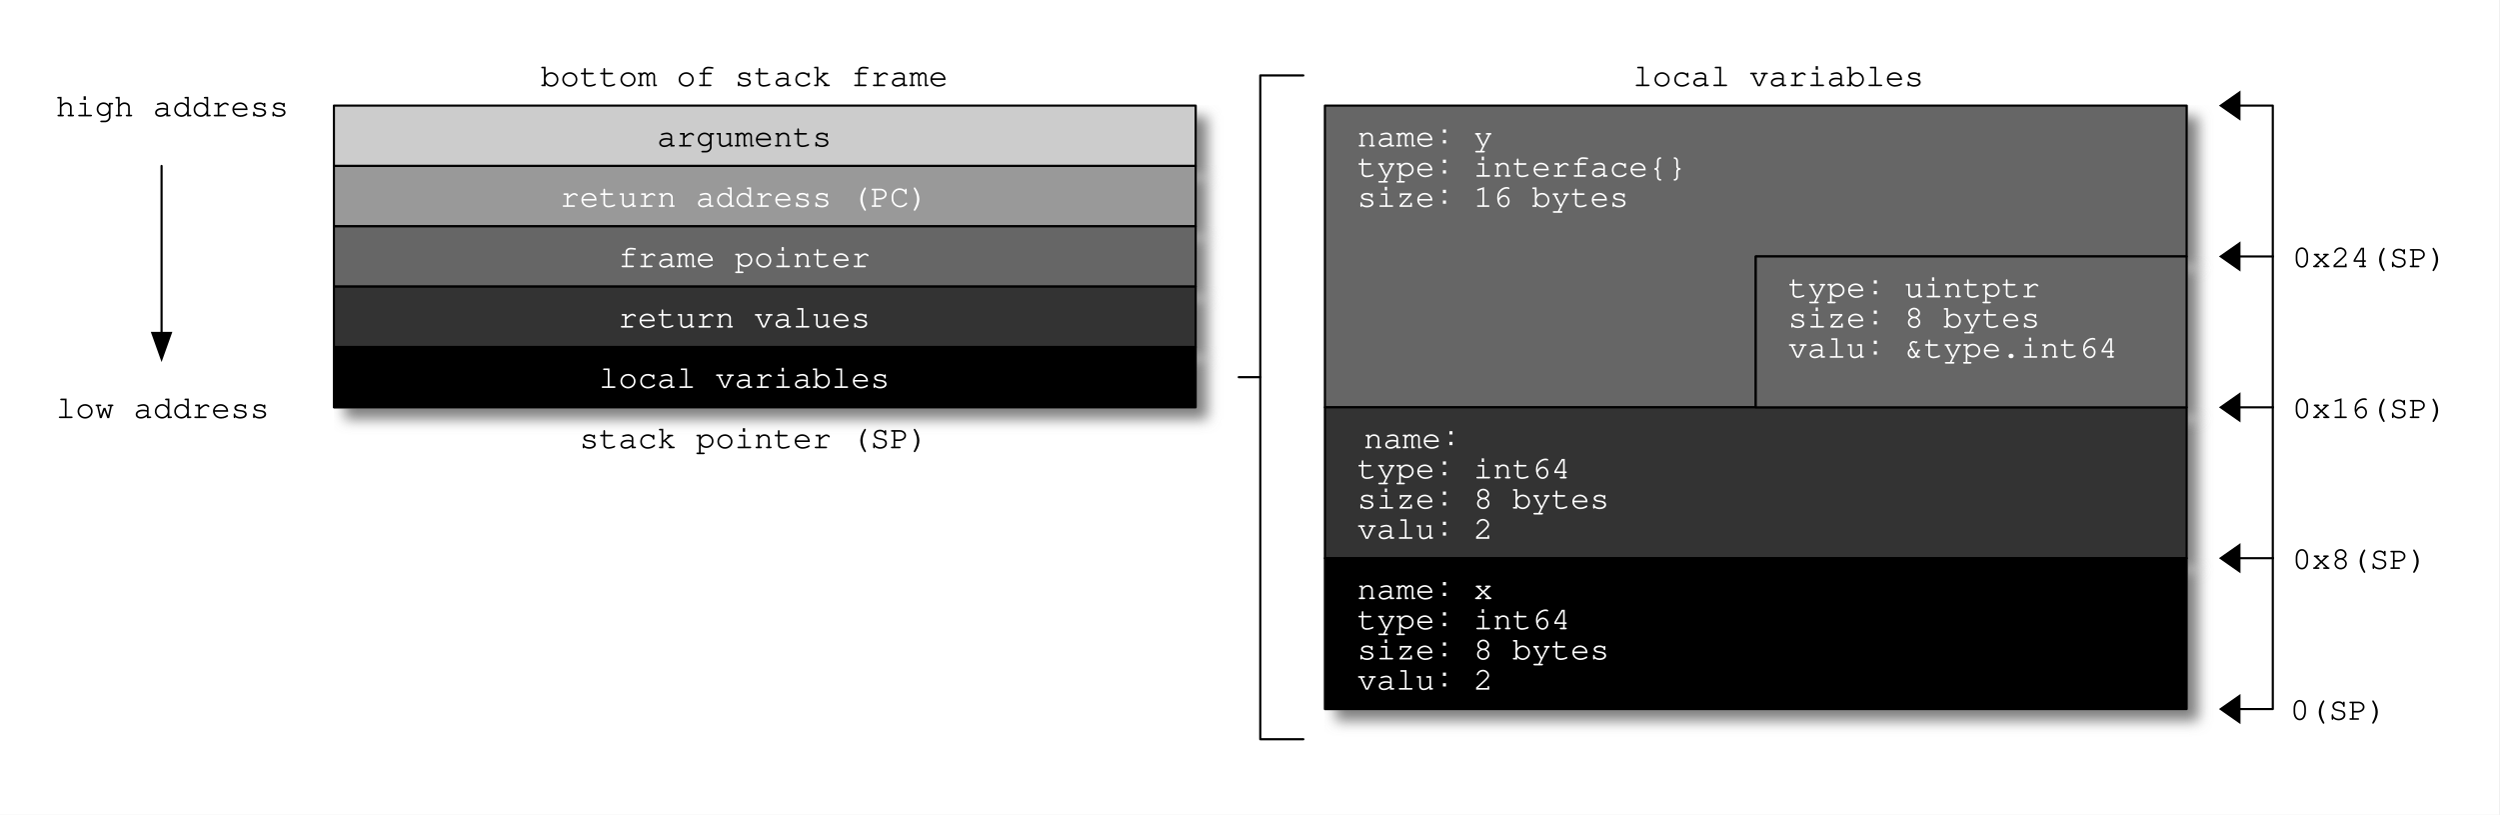
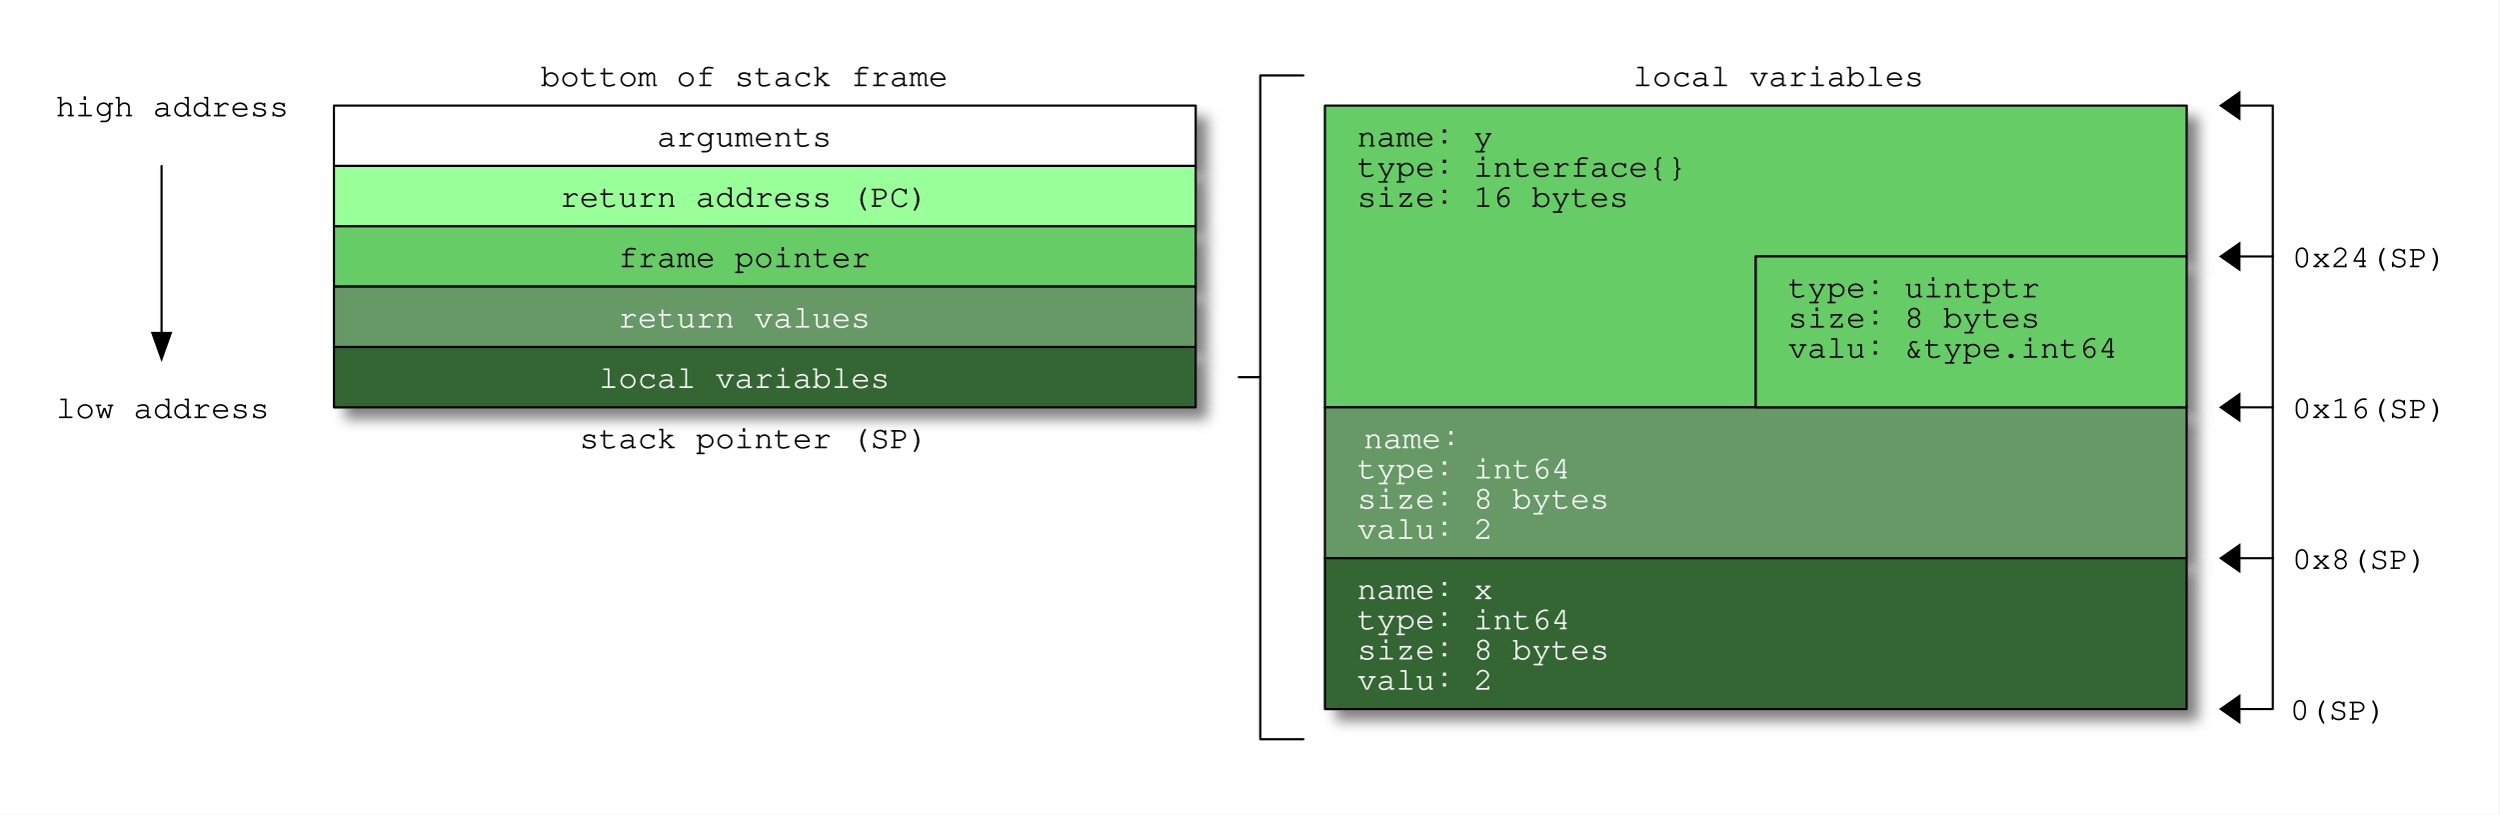
<svg xmlns="http://www.w3.org/2000/svg" width="1160" height="378" shape-rendering="geometricPrecision" version="1.0">
  <defs>
    <filter id="f2" x="0" y="0" width="200%" height="200%">
      <feOffset result="offOut" in="SourceGraphic" dx="5" dy="5" />
      <feGaussianBlur result="blurOut" in="offOut" stdDeviation="3" />
      <feBlend in="SourceGraphic" in2="blurOut" mode="normal" />
    </filter>
  </defs>
  <g stroke-width="1" stroke-linecap="square" stroke-linejoin="round">
    <rect x="0" y="0" width="1160" height="378" style="fill: #ffffff" />
    <path stroke="gray" fill="gray" filter="url(#f2)" d="M615.0 189.0 L615.0 49.0 L1015.0 49.0 L1015.0 119.0 L815.0 119.0 L815.0 189.0 z" />
    <path stroke="gray" fill="gray" filter="url(#f2)" d="M615.0 189.0 L1015.0 189.0 L1015.0 259.0 L615.0 259.0 z" />
    <path stroke="gray" fill="gray" filter="url(#f2)" d="M615.0 259.0 L1015.0 259.0 L1015.0 329.0 L615.0 329.0 z" />
    <path stroke="gray" fill="gray" filter="url(#f2)" d="M1015.0 119.0 L1015.0 189.0 L815.0 189.0 L815.0 119.0 z" />
    <path stroke="gray" fill="gray" filter="url(#f2)" d="M155.0 77.0 L555.0 77.0 L555.0 49.0 L155.0 49.0 z" />
    <path stroke="gray" fill="gray" filter="url(#f2)" d="M155.0 105.0 L555.0 105.0 L555.0 77.0 L155.0 77.0 z" />
    <path stroke="gray" fill="gray" filter="url(#f2)" d="M155.0 133.0 L155.0 105.0 L555.0 105.0 L555.0 133.0 z" />
    <path stroke="gray" fill="gray" filter="url(#f2)" d="M155.0 161.0 L155.0 133.0 L555.0 133.0 L555.0 161.0 z" />
    <path stroke="gray" fill="gray" filter="url(#f2)" d="M155.0 189.0 L155.0 161.0 L555.0 161.0 L555.0 189.0 z" />
-     <path stroke="#000000" stroke-width="1.0" stroke-linecap="round" stroke-linejoin="round" fill="#666666" d="M615.0 189.0 L615.0 49.0 L1015.0 49.0 L1015.0 119.0 L815.0 119.0 L815.0 189.0 z" />
-     <path stroke="#000000" stroke-width="1.0" stroke-linecap="round" stroke-linejoin="round" fill="#333333" d="M615.0 189.0 L1015.0 189.0 L1015.0 259.0 L615.0 259.0 z" />
-     <path stroke="#000000" stroke-width="1.0" stroke-linecap="round" stroke-linejoin="round" fill="#000000" d="M615.0 259.0 L1015.0 259.0 L1015.0 329.0 L615.0 329.0 z" />
-     <path stroke="#000000" stroke-width="1.0" stroke-linecap="round" stroke-linejoin="round" fill="#666666" d="M1015.0 119.0 L1015.0 189.0 L815.0 189.0 L815.0 119.0 z" />
-     <path stroke="#000000" stroke-width="1.0" stroke-linecap="round" stroke-linejoin="round" fill="#cccccc" d="M155.0 77.0 L555.0 77.0 L555.0 49.0 L155.0 49.0 z" />
-     <path stroke="#000000" stroke-width="1.0" stroke-linecap="round" stroke-linejoin="round" fill="#999999" d="M155.0 105.0 L555.0 105.0 L555.0 77.0 L155.0 77.0 z" />
-     <path stroke="#000000" stroke-width="1.0" stroke-linecap="round" stroke-linejoin="round" fill="#666666" d="M155.0 133.0 L155.0 105.0 L555.0 105.0 L555.0 133.0 z" />
-     <path stroke="#000000" stroke-width="1.0" stroke-linecap="round" stroke-linejoin="round" fill="#333333" d="M155.0 161.0 L155.0 133.0 L555.0 133.0 L555.0 161.0 z" />
-     <path stroke="#000000" stroke-width="1.0" stroke-linecap="round" stroke-linejoin="round" fill="#000000" d="M155.0 189.0 L155.0 161.0 L555.0 161.0 L555.0 189.0 z" />
+     <path stroke="#000000" stroke-width="1.0" stroke-linecap="round" stroke-linejoin="round" fill="#66cc66" d="M615.0 189.0 L615.0 49.0 L1015.0 49.0 L1015.0 119.0 L815.0 119.0 L815.0 189.0 z" />
+     <path stroke="#000000" stroke-width="1.0" stroke-linecap="round" stroke-linejoin="round" fill="#669966" d="M615.0 189.0 L1015.0 189.0 L1015.0 259.0 L615.0 259.0 z" />
+     <path stroke="#000000" stroke-width="1.0" stroke-linecap="round" stroke-linejoin="round" fill="#336633" d="M615.0 259.0 L1015.0 259.0 L1015.0 329.0 L615.0 329.0 z" />
+     <path stroke="#000000" stroke-width="1.0" stroke-linecap="round" stroke-linejoin="round" fill="#66cc66" d="M1015.0 119.0 L1015.0 189.0 L815.0 189.0 L815.0 119.0 z" />
+     <path stroke="#000000" stroke-width="1.0" stroke-linecap="round" stroke-linejoin="round" fill="#ffffff" d="M155.0 77.0 L555.0 77.0 L555.0 49.0 L155.0 49.0 z" />
+     <path stroke="#000000" stroke-width="1.0" stroke-linecap="round" stroke-linejoin="round" fill="#99ff99" d="M155.0 105.0 L555.0 105.0 L555.0 77.0 L155.0 77.0 z" />
+     <path stroke="#000000" stroke-width="1.0" stroke-linecap="round" stroke-linejoin="round" fill="#66cc66" d="M155.0 133.0 L155.0 105.0 L555.0 105.0 L555.0 133.0 z" />
+     <path stroke="#000000" stroke-width="1.0" stroke-linecap="round" stroke-linejoin="round" fill="#669966" d="M155.0 161.0 L155.0 133.0 L555.0 133.0 L555.0 161.0 z" />
+     <path stroke="#000000" stroke-width="1.0" stroke-linecap="round" stroke-linejoin="round" fill="#336633" d="M155.0 189.0 L155.0 161.0 L555.0 161.0 L555.0 189.0 z" />
    <path stroke="#000000" stroke-width="1.0" stroke-linecap="round" stroke-linejoin="round" fill="none" d="M605.0 343.0 L585.0 343.0 L585.0 175.0 " />
    <path stroke="#000000" stroke-width="1.0" stroke-linecap="round" stroke-linejoin="round" fill="none" d="M585.0 175.0 L585.0 35.0 L605.0 35.0 " />
    <path stroke="#000000" stroke-width="1.0" stroke-linecap="round" stroke-linejoin="round" fill="none" d="M1055.0 259.0 L1055.0 329.0 L1035.0 329.0 " />
    <path stroke="#000000" stroke-width="1.0" stroke-linecap="round" stroke-linejoin="round" fill="none" d="M1055.0 119.0 L1055.0 49.0 L1035.0 49.0 " />
    <path stroke="none" stroke-width="1.0" stroke-linecap="round" stroke-linejoin="round" fill="#000000" d="M1040.0 42.0 L1030.0 49.0 L1040.0 56.0 z" />
    <path stroke="none" stroke-width="1.0" stroke-linecap="round" stroke-linejoin="round" fill="#000000" d="M1040.0 112.0 L1030.0 119.0 L1040.0 126.0 z" />
    <path stroke="none" stroke-width="1.0" stroke-linecap="round" stroke-linejoin="round" fill="#000000" d="M70.0 154.0 L75.0 168.0 L80.0 154.0 z" />
    <path stroke="none" stroke-width="1.0" stroke-linecap="round" stroke-linejoin="round" fill="#000000" d="M1040.0 182.0 L1030.0 189.0 L1040.0 196.0 z" />
    <path stroke="none" stroke-width="1.0" stroke-linecap="round" stroke-linejoin="round" fill="#000000" d="M1040.0 252.0 L1030.0 259.0 L1040.0 266.0 z" />
    <path stroke="none" stroke-width="1.0" stroke-linecap="round" stroke-linejoin="round" fill="#000000" d="M1040.0 322.0 L1030.0 329.0 L1040.0 336.0 z" />
    <path stroke="#000000" stroke-width="1.0" stroke-linecap="round" stroke-linejoin="round" fill="none" d="M75.0 77.0 L75.0 161.0 " />
    <path stroke="#000000" stroke-width="1.0" stroke-linecap="round" stroke-linejoin="round" fill="none" d="M585.0 175.0 L575.0 175.0 " />
    <path stroke="#000000" stroke-width="1.0" stroke-linecap="round" stroke-linejoin="round" fill="none" d="M1055.0 189.0 L1035.0 189.0 " />
    <path stroke="#000000" stroke-width="1.0" stroke-linecap="round" stroke-linejoin="round" fill="none" d="M1055.0 259.0 L1035.0 259.0 " />
    <path stroke="#000000" stroke-width="1.0" stroke-linecap="round" stroke-linejoin="round" fill="none" d="M1055.0 189.0 L1055.0 259.0 " />
    <path stroke="#000000" stroke-width="1.0" stroke-linecap="round" stroke-linejoin="round" fill="none" d="M1055.0 119.0 L1055.0 189.0 " />
    <path stroke="#000000" stroke-width="1.0" stroke-linecap="round" stroke-linejoin="round" fill="none" d="M1035.0 119.0 L1055.0 119.0 " />
    <text x="26" y="54" font-family="Courier" font-size="15" stroke="none" fill="#000000">high address</text>
    <text x="26" y="194" font-family="Courier" font-size="15" stroke="none" fill="#000000">low address</text>
    <text x="278" y="180" font-family="Courier" font-size="15" stroke="none" fill="#ffffff">local variables</text>
    <text x="269" y="208" font-family="Courier" font-size="15" stroke="none" fill="#000000">stack pointer (SP)</text>
-     <text x="287" y="124" font-family="Courier" font-size="15" stroke="none" fill="#ffffff">frame pointer</text>
+     <text x="287" y="124" font-family="Courier" font-size="15" stroke="none" fill="#000000">frame pointer</text>
    <text x="287" y="152" font-family="Courier" font-size="15" stroke="none" fill="#ffffff">return values</text>
    <text x="251" y="40" font-family="Courier" font-size="15" stroke="none" fill="#000000">bottom of stack frame</text>
-     <text x="260" y="96" font-family="Courier" font-size="15" stroke="none" fill="#ffffff">return address (PC)</text>
+     <text x="260" y="96" font-family="Courier" font-size="15" stroke="none" fill="#000000">return address (PC)</text>
    <text x="305" y="68" font-family="Courier" font-size="15" stroke="none" fill="#000000">arguments</text>
    <text x="630" y="278" font-family="Courier" font-size="15" stroke="none" fill="#ffffff">name꞉ x</text>
    <text x="630" y="292" font-family="Courier" font-size="15" stroke="none" fill="#ffffff">type꞉ int64</text>
    <text x="630" y="306" font-family="Courier" font-size="15" stroke="none" fill="#ffffff">size꞉ 8 bytes</text>
    <text x="630" y="320" font-family="Courier" font-size="15" stroke="none" fill="#ffffff">valu꞉ 2</text>
    <text x="633" y="208" font-family="Courier" font-size="15" stroke="none" fill="#ffffff">name꞉</text>
    <text x="630" y="222" font-family="Courier" font-size="15" stroke="none" fill="#ffffff">type꞉ int64</text>
    <text x="630" y="236" font-family="Courier" font-size="15" stroke="none" fill="#ffffff">size꞉ 8 bytes</text>
    <text x="630" y="250" font-family="Courier" font-size="15" stroke="none" fill="#ffffff">valu꞉ 2</text>
-     <text x="630" y="68" font-family="Courier" font-size="15" stroke="none" fill="#ffffff">name꞉ y</text>
-     <text x="630" y="82" font-family="Courier" font-size="15" stroke="none" fill="#ffffff">type꞉ interface{}</text>
-     <text x="630" y="96" font-family="Courier" font-size="15" stroke="none" fill="#ffffff">size꞉ 16 bytes</text>
+     <text x="630" y="68" font-family="Courier" font-size="15" stroke="none" fill="#000000">name꞉ y</text>
+     <text x="630" y="82" font-family="Courier" font-size="15" stroke="none" fill="#000000">type꞉ interface{}</text>
+     <text x="630" y="96" font-family="Courier" font-size="15" stroke="none" fill="#000000">size꞉ 16 bytes</text>
    <text x="758" y="40" font-family="Courier" font-size="15" stroke="none" fill="#000000">local variables</text>
-     <text x="830" y="138" font-family="Courier" font-size="15" stroke="none" fill="#ffffff">type꞉ uintptr</text>
-     <text x="830" y="152" font-family="Courier" font-size="15" stroke="none" fill="#ffffff">size꞉ 8 bytes</text>
-     <text x="830" y="166" font-family="Courier" font-size="15" stroke="none" fill="#ffffff">valu꞉ &amp;type.int64</text>
+     <text x="830" y="138" font-family="Courier" font-size="15" stroke="none" fill="#000000">type꞉ uintptr</text>
+     <text x="830" y="152" font-family="Courier" font-size="15" stroke="none" fill="#000000">size꞉ 8 bytes</text>
+     <text x="830" y="166" font-family="Courier" font-size="15" stroke="none" fill="#000000">valu꞉ &amp;type.int64</text>
    <text x="1064" y="194" font-family="Courier" font-size="15" stroke="none" fill="#000000">0x16(SP)</text>
    <text x="1064" y="124" font-family="Courier" font-size="15" stroke="none" fill="#000000">0x24(SP)</text>
    <text x="1064" y="264" font-family="Courier" font-size="15" stroke="none" fill="#000000">0x8(SP)</text>
    <text x="1063" y="334" font-family="Courier" font-size="15" stroke="none" fill="#000000">0(SP)</text>
  </g>
</svg>
